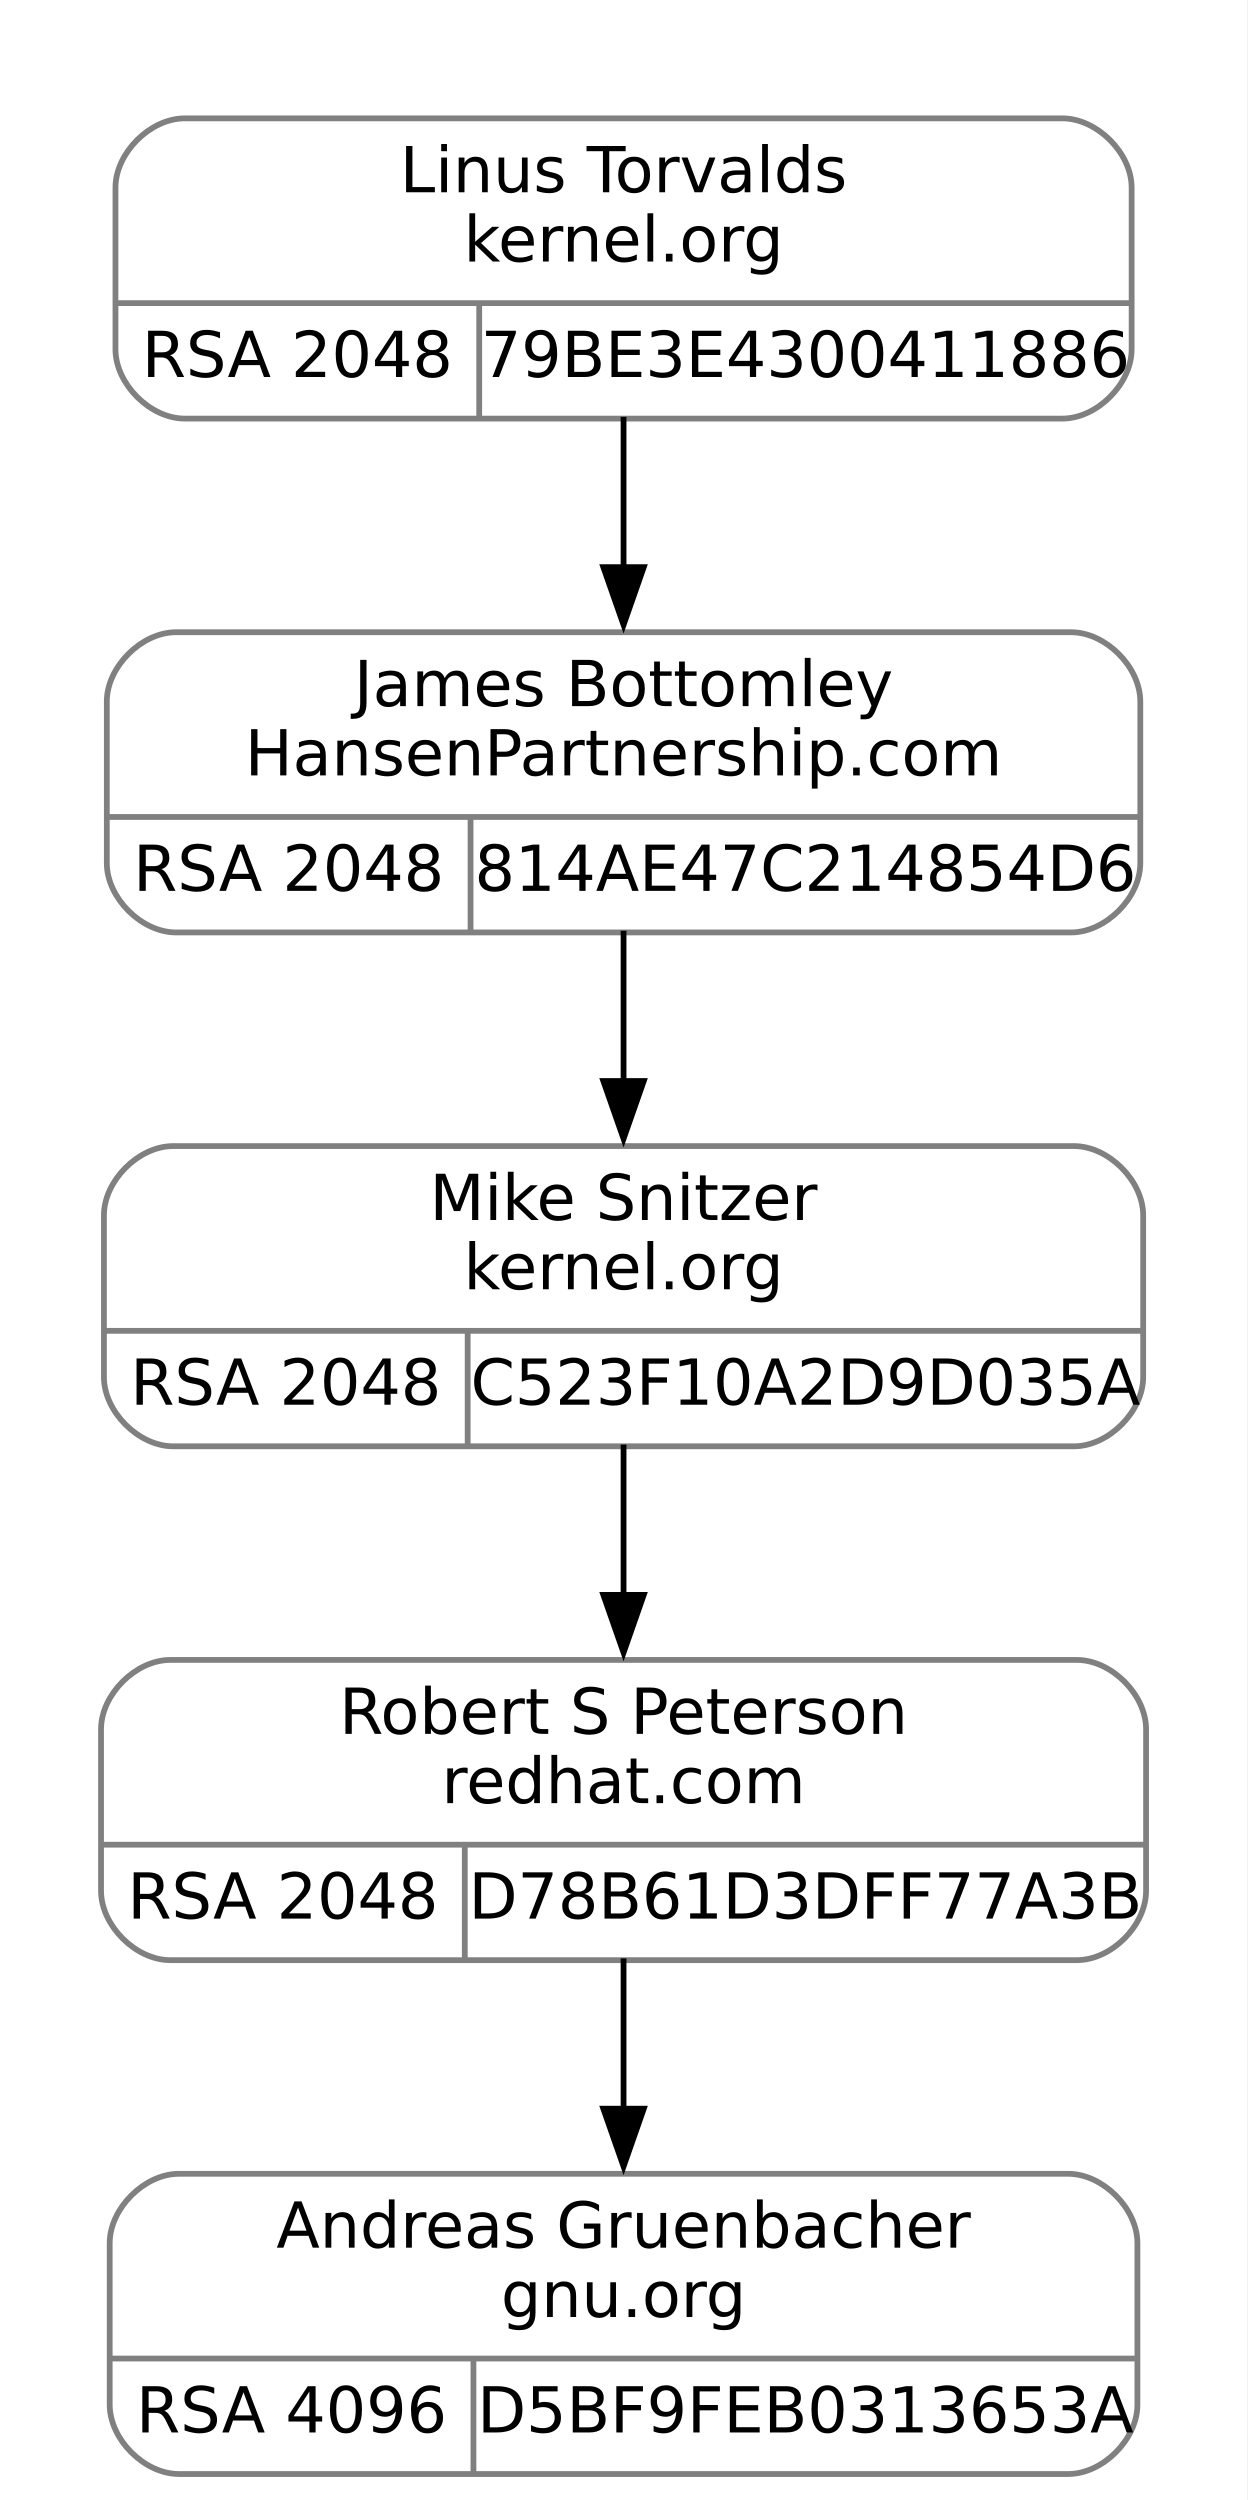
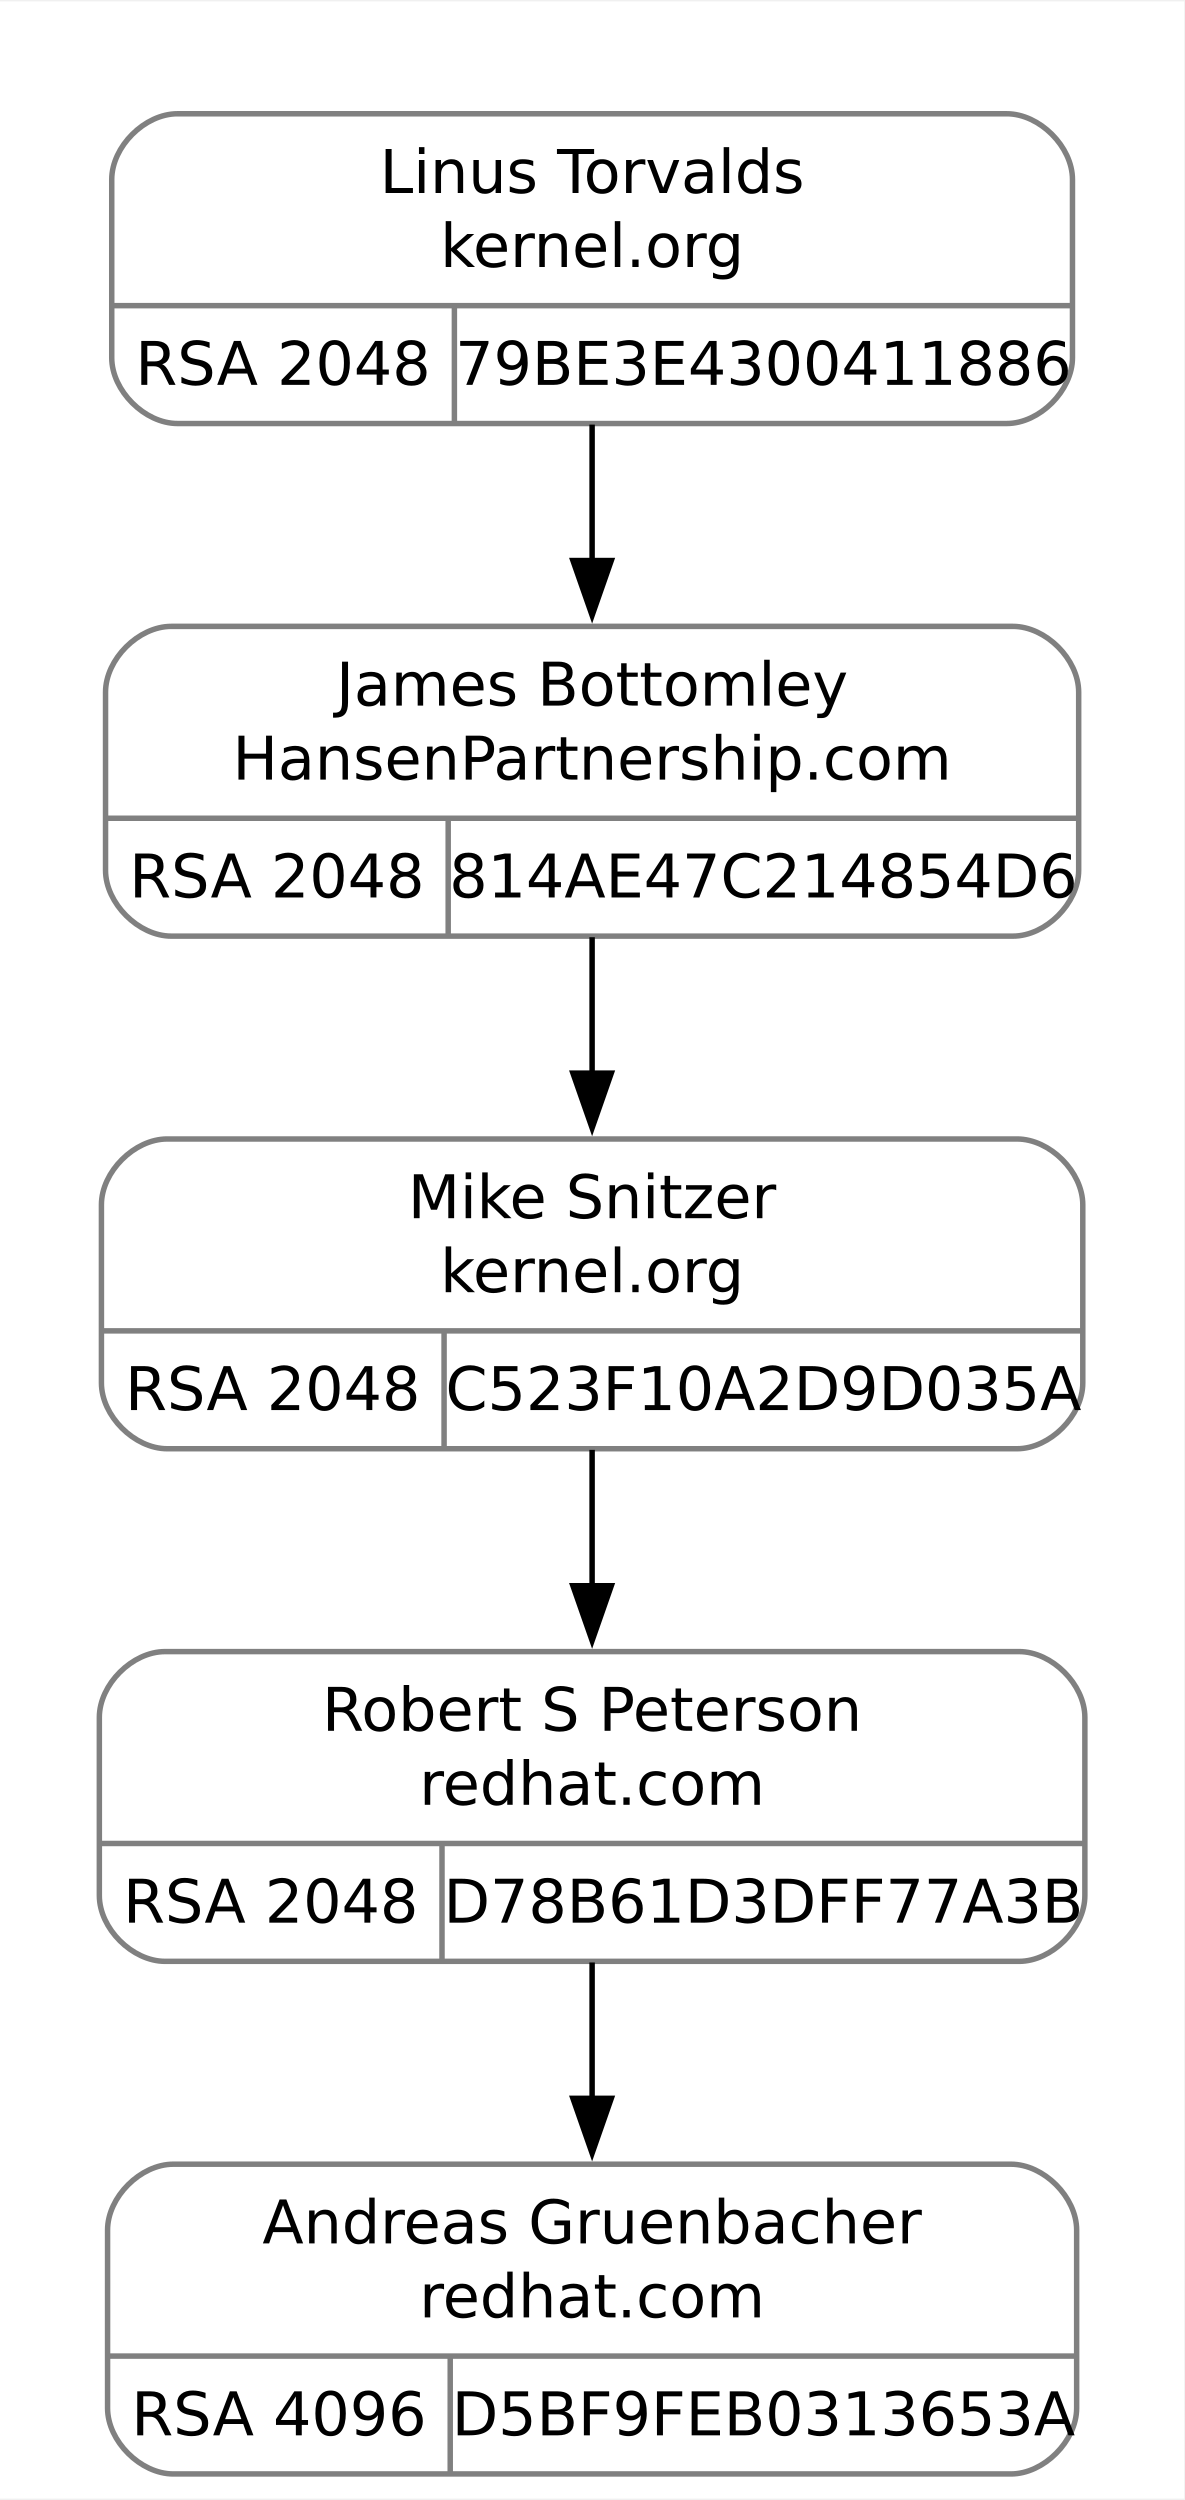
- <svg xmlns="http://www.w3.org/2000/svg" width="216pt" height="433pt" viewBox="0.00 0.00 216.00 433.00">
-   <g id="graph0" class="graph" transform="scale(1 1) rotate(0) translate(4 429)">
-     <polygon fill="white" stroke="none" points="-4,4 -4,-429 212,-429 212,4 -4,4" />
+ <svg xmlns="http://www.w3.org/2000/svg" width="216pt" height="456pt" viewBox="0.00 0.00 216.00 455.50">
+   <g id="graph0" class="graph" transform="scale(1 1) rotate(0) translate(4 451.5)">
+     <polygon fill="white" stroke="none" points="-4,4 -4,-451.5 212,-451.5 212,4 -4,4" />
    <g id="clust1" class="cluster">
-       <polygon fill="none" stroke="white" points="8,-348 8,-417 200,-417 200,-348 8,-348" />
+       <polygon fill="none" stroke="white" points="8,-366 8,-439.5 200,-439.5 200,-366 8,-366" />
    </g>
    <g id="node1" class="node">
-       <path fill="none" stroke="gray" d="M26.5,-267.5C26.5,-267.5 181.5,-267.5 181.5,-267.5 187.5,-267.5 193.5,-273.5 193.5,-279.5 193.5,-279.5 193.5,-307.5 193.5,-307.5 193.5,-313.5 187.5,-319.5 181.5,-319.5 181.5,-319.5 26.5,-319.5 26.5,-319.5 20.5,-319.5 14.5,-313.5 14.5,-307.5 14.5,-307.5 14.5,-279.5 14.5,-279.5 14.5,-273.5 20.5,-267.5 26.5,-267.5" />
-       <text text-anchor="middle" x="104" y="-306.7" font-family="droid sans,dejavu sans,helvetica" font-size="11.00">James Bottomley</text>
-       <text text-anchor="middle" x="104" y="-294.7" font-family="droid sans,dejavu sans,helvetica" font-size="11.00">HansenPartnership.com</text>
-       <polyline fill="none" stroke="gray" points="14.5,-287.5 193.5,-287.5" />
-       <text text-anchor="middle" x="46" y="-274.7" font-family="droid sans,dejavu sans,helvetica" font-size="11.00">RSA 2048</text>
-       <polyline fill="none" stroke="gray" points="77.5,-267.5 77.5,-287.5" />
-       <text text-anchor="middle" x="135.5" y="-274.7" font-family="droid sans,dejavu sans,helvetica" font-size="11.00">814AE47C214854D6</text>
+       <path fill="none" stroke="gray" d="M27.25,-281C27.25,-281 180.75,-281 180.75,-281 186.75,-281 192.75,-287 192.75,-293 192.75,-293 192.75,-325.5 192.75,-325.5 192.75,-331.5 186.75,-337.5 180.75,-337.5 180.75,-337.5 27.25,-337.5 27.25,-337.5 21.25,-337.5 15.25,-331.5 15.25,-325.5 15.25,-325.5 15.25,-293 15.25,-293 15.25,-287 21.25,-281 27.25,-281" />
+       <text text-anchor="middle" x="104" y="-323.05" font-family="droid sans,dejavu sans,helvetica" font-size="11.00">James Bottomley</text>
+       <text text-anchor="middle" x="104" y="-309.55" font-family="droid sans,dejavu sans,helvetica" font-size="11.00">HansenPartnership.com</text>
+       <polyline fill="none" stroke="gray" points="15.25,-302.5 192.75,-302.5" />
+       <text text-anchor="middle" x="46.5" y="-288.05" font-family="droid sans,dejavu sans,helvetica" font-size="11.00">RSA 2048</text>
+       <polyline fill="none" stroke="gray" points="77.75,-281 77.75,-302.5" />
+       <text text-anchor="middle" x="135.25" y="-288.05" font-family="droid sans,dejavu sans,helvetica" font-size="11.00">814AE47C214854D6</text>
    </g>
    <g id="node3" class="node">
-       <path fill="none" stroke="gray" d="M26,-178.5C26,-178.5 182,-178.5 182,-178.5 188,-178.5 194,-184.5 194,-190.5 194,-190.5 194,-218.5 194,-218.5 194,-224.5 188,-230.5 182,-230.5 182,-230.5 26,-230.5 26,-230.5 20,-230.5 14,-224.5 14,-218.5 14,-218.5 14,-190.5 14,-190.5 14,-184.5 20,-178.5 26,-178.5" />
-       <text text-anchor="middle" x="104" y="-217.7" font-family="droid sans,dejavu sans,helvetica" font-size="11.00">Mike Snitzer</text>
-       <text text-anchor="middle" x="104" y="-205.7" font-family="droid sans,dejavu sans,helvetica" font-size="11.00">kernel.org</text>
-       <polyline fill="none" stroke="gray" points="14,-198.5 194,-198.5" />
-       <text text-anchor="middle" x="45.5" y="-185.7" font-family="droid sans,dejavu sans,helvetica" font-size="11.00">RSA 2048</text>
-       <polyline fill="none" stroke="gray" points="77,-178.5 77,-198.5" />
-       <text text-anchor="middle" x="135.5" y="-185.7" font-family="droid sans,dejavu sans,helvetica" font-size="11.00">C523F10A2D9D035A</text>
+       <path fill="none" stroke="gray" d="M26.5,-187.5C26.5,-187.5 181.5,-187.5 181.5,-187.5 187.5,-187.5 193.5,-193.5 193.5,-199.5 193.5,-199.5 193.5,-232 193.5,-232 193.5,-238 187.5,-244 181.5,-244 181.5,-244 26.5,-244 26.5,-244 20.5,-244 14.5,-238 14.5,-232 14.5,-232 14.5,-199.5 14.5,-199.5 14.5,-193.5 20.5,-187.5 26.5,-187.5" />
+       <text text-anchor="middle" x="104" y="-229.55" font-family="droid sans,dejavu sans,helvetica" font-size="11.00">Mike Snitzer</text>
+       <text text-anchor="middle" x="104" y="-216.05" font-family="droid sans,dejavu sans,helvetica" font-size="11.00">kernel.org</text>
+       <polyline fill="none" stroke="gray" points="14.5,-209 193.5,-209" />
+       <text text-anchor="middle" x="45.75" y="-194.55" font-family="droid sans,dejavu sans,helvetica" font-size="11.00">RSA 2048</text>
+       <polyline fill="none" stroke="gray" points="77,-187.5 77,-209" />
+       <text text-anchor="middle" x="135.25" y="-194.55" font-family="droid sans,dejavu sans,helvetica" font-size="11.00">C523F10A2D9D035A</text>
    </g>
    <g id="edge2" class="edge">
-       <path fill="none" stroke="black" d="M104,-267.8C104,-259.63 104,-250.36 104,-241.51" />
-       <polygon fill="black" stroke="black" points="107.5,-241.77 104,-231.77 100.5,-241.77 107.5,-241.77" />
+       <path fill="none" stroke="black" d="M104,-280.8C104,-273 104,-264.35 104,-255.99" />
+       <polygon fill="black" stroke="black" points="107.5,-256.01 104,-246.01 100.5,-256.01 107.5,-256.01" />
    </g>
    <g id="node2" class="node">
-       <path fill="none" stroke="gray" d="M28,-356.5C28,-356.5 180,-356.5 180,-356.5 186,-356.5 192,-362.5 192,-368.5 192,-368.5 192,-396.5 192,-396.5 192,-402.5 186,-408.5 180,-408.5 180,-408.5 28,-408.5 28,-408.5 22,-408.5 16,-402.5 16,-396.5 16,-396.5 16,-368.5 16,-368.5 16,-362.5 22,-356.5 28,-356.5" />
-       <text text-anchor="middle" x="104" y="-395.7" font-family="droid sans,dejavu sans,helvetica" font-size="11.00">Linus Torvalds</text>
-       <text text-anchor="middle" x="104" y="-383.7" font-family="droid sans,dejavu sans,helvetica" font-size="11.00">kernel.org</text>
-       <polyline fill="none" stroke="gray" points="16,-376.5 192,-376.5" />
-       <text text-anchor="middle" x="47.5" y="-363.7" font-family="droid sans,dejavu sans,helvetica" font-size="11.00">RSA 2048</text>
-       <polyline fill="none" stroke="gray" points="79,-356.5 79,-376.5" />
-       <text text-anchor="middle" x="135.5" y="-363.7" font-family="droid sans,dejavu sans,helvetica" font-size="11.00">79BE3E4300411886</text>
+       <path fill="none" stroke="gray" d="M28.38,-374.5C28.38,-374.5 179.62,-374.5 179.62,-374.5 185.62,-374.5 191.62,-380.5 191.62,-386.5 191.62,-386.5 191.62,-419 191.62,-419 191.62,-425 185.62,-431 179.62,-431 179.62,-431 28.38,-431 28.38,-431 22.38,-431 16.38,-425 16.38,-419 16.38,-419 16.38,-386.5 16.38,-386.5 16.38,-380.5 22.38,-374.5 28.38,-374.5" />
+       <text text-anchor="middle" x="104" y="-416.55" font-family="droid sans,dejavu sans,helvetica" font-size="11.00">Linus Torvalds</text>
+       <text text-anchor="middle" x="104" y="-403.05" font-family="droid sans,dejavu sans,helvetica" font-size="11.00">kernel.org</text>
+       <polyline fill="none" stroke="gray" points="16.38,-396 191.62,-396" />
+       <text text-anchor="middle" x="47.62" y="-381.55" font-family="droid sans,dejavu sans,helvetica" font-size="11.00">RSA 2048</text>
+       <polyline fill="none" stroke="gray" points="78.88,-374.5 78.88,-396" />
+       <text text-anchor="middle" x="135.25" y="-381.55" font-family="droid sans,dejavu sans,helvetica" font-size="11.00">79BE3E4300411886</text>
    </g>
    <g id="edge1" class="edge">
-       <path fill="none" stroke="black" d="M104,-356.8C104,-348.63 104,-339.36 104,-330.51" />
-       <polygon fill="black" stroke="black" points="107.5,-330.77 104,-320.77 100.5,-330.77 107.5,-330.77" />
+       <path fill="none" stroke="black" d="M104,-374.3C104,-366.5 104,-357.85 104,-349.49" />
+       <polygon fill="black" stroke="black" points="107.5,-349.51 104,-339.51 100.5,-349.51 107.5,-349.51" />
    </g>
    <g id="node4" class="node">
-       <path fill="none" stroke="gray" d="M25.5,-89.5C25.5,-89.5 182.5,-89.5 182.5,-89.5 188.5,-89.5 194.5,-95.5 194.5,-101.5 194.5,-101.5 194.5,-129.5 194.5,-129.5 194.5,-135.5 188.5,-141.5 182.5,-141.5 182.5,-141.5 25.5,-141.5 25.5,-141.5 19.5,-141.5 13.5,-135.5 13.5,-129.5 13.5,-129.5 13.5,-101.5 13.5,-101.5 13.5,-95.5 19.5,-89.5 25.5,-89.5" />
-       <text text-anchor="middle" x="104" y="-128.7" font-family="droid sans,dejavu sans,helvetica" font-size="11.00">Robert S Peterson</text>
-       <text text-anchor="middle" x="104" y="-116.7" font-family="droid sans,dejavu sans,helvetica" font-size="11.00">redhat.com</text>
-       <polyline fill="none" stroke="gray" points="13.5,-109.5 194.5,-109.5" />
-       <text text-anchor="middle" x="45" y="-96.7" font-family="droid sans,dejavu sans,helvetica" font-size="11.00">RSA 2048</text>
-       <polyline fill="none" stroke="gray" points="76.5,-89.5 76.5,-109.5" />
-       <text text-anchor="middle" x="135.5" y="-96.7" font-family="droid sans,dejavu sans,helvetica" font-size="11.00">D78B61D3DFF77A3B</text>
+       <path fill="none" stroke="gray" d="M26.12,-94C26.12,-94 181.88,-94 181.88,-94 187.88,-94 193.88,-100 193.88,-106 193.88,-106 193.88,-138.5 193.88,-138.5 193.88,-144.5 187.88,-150.5 181.88,-150.5 181.88,-150.5 26.12,-150.5 26.12,-150.5 20.12,-150.5 14.12,-144.5 14.12,-138.5 14.12,-138.5 14.12,-106 14.12,-106 14.12,-100 20.12,-94 26.12,-94" />
+       <text text-anchor="middle" x="104" y="-136.05" font-family="droid sans,dejavu sans,helvetica" font-size="11.00">Robert S Peterson</text>
+       <text text-anchor="middle" x="104" y="-122.55" font-family="droid sans,dejavu sans,helvetica" font-size="11.00">redhat.com</text>
+       <polyline fill="none" stroke="gray" points="14.12,-115.5 193.88,-115.5" />
+       <text text-anchor="middle" x="45.38" y="-101.05" font-family="droid sans,dejavu sans,helvetica" font-size="11.00">RSA 2048</text>
+       <polyline fill="none" stroke="gray" points="76.62,-94 76.62,-115.5" />
+       <text text-anchor="middle" x="135.25" y="-101.05" font-family="droid sans,dejavu sans,helvetica" font-size="11.00">D78B61D3DFF77A3B</text>
    </g>
    <g id="edge3" class="edge">
-       <path fill="none" stroke="black" d="M104,-178.8C104,-170.63 104,-161.36 104,-152.51" />
-       <polygon fill="black" stroke="black" points="107.5,-152.77 104,-142.77 100.5,-152.77 107.5,-152.77" />
+       <path fill="none" stroke="black" d="M104,-187.3C104,-179.5 104,-170.85 104,-162.49" />
+       <polygon fill="black" stroke="black" points="107.5,-162.51 104,-152.51 100.5,-162.51 107.5,-162.51" />
    </g>
    <g id="node5" class="node">
-       <path fill="none" stroke="gray" d="M27,-0.5C27,-0.5 181,-0.5 181,-0.5 187,-0.5 193,-6.5 193,-12.5 193,-12.5 193,-40.5 193,-40.5 193,-46.5 187,-52.5 181,-52.5 181,-52.5 27,-52.5 27,-52.5 21,-52.5 15,-46.5 15,-40.5 15,-40.5 15,-12.5 15,-12.5 15,-6.5 21,-0.5 27,-0.5" />
-       <text text-anchor="middle" x="104" y="-39.7" font-family="droid sans,dejavu sans,helvetica" font-size="11.00">Andreas Gruenbacher</text>
-       <text text-anchor="middle" x="104" y="-27.7" font-family="droid sans,dejavu sans,helvetica" font-size="11.00">gnu.org</text>
-       <polyline fill="none" stroke="gray" points="15,-20.5 193,-20.5" />
-       <text text-anchor="middle" x="46.5" y="-7.7" font-family="droid sans,dejavu sans,helvetica" font-size="11.00">RSA 4096</text>
-       <polyline fill="none" stroke="gray" points="78,-0.5 78,-20.5" />
-       <text text-anchor="middle" x="135.5" y="-7.7" font-family="droid sans,dejavu sans,helvetica" font-size="11.00">D5BF9FEB0313653A</text>
+       <path fill="none" stroke="gray" d="M27.62,-0.5C27.62,-0.5 180.38,-0.5 180.38,-0.5 186.38,-0.5 192.38,-6.5 192.38,-12.5 192.38,-12.5 192.38,-45 192.38,-45 192.38,-51 186.38,-57 180.38,-57 180.38,-57 27.62,-57 27.62,-57 21.62,-57 15.62,-51 15.62,-45 15.62,-45 15.62,-12.5 15.62,-12.5 15.62,-6.5 21.62,-0.5 27.62,-0.5" />
+       <text text-anchor="middle" x="104" y="-42.55" font-family="droid sans,dejavu sans,helvetica" font-size="11.00">Andreas Gruenbacher</text>
+       <text text-anchor="middle" x="104" y="-29.05" font-family="droid sans,dejavu sans,helvetica" font-size="11.00">redhat.com</text>
+       <polyline fill="none" stroke="gray" points="15.62,-22 192.38,-22" />
+       <text text-anchor="middle" x="46.88" y="-7.55" font-family="droid sans,dejavu sans,helvetica" font-size="11.00">RSA 4096</text>
+       <polyline fill="none" stroke="gray" points="78.12,-0.5 78.12,-22" />
+       <text text-anchor="middle" x="135.25" y="-7.55" font-family="droid sans,dejavu sans,helvetica" font-size="11.00">D5BF9FEB0313653A</text>
    </g>
    <g id="edge4" class="edge">
-       <path fill="none" stroke="black" d="M104,-89.8C104,-81.63 104,-72.36 104,-63.51" />
-       <polygon fill="black" stroke="black" points="107.5,-63.77 104,-53.77 100.5,-63.77 107.5,-63.77" />
+       <path fill="none" stroke="black" d="M104,-93.8C104,-86 104,-77.35 104,-68.99" />
+       <polygon fill="black" stroke="black" points="107.5,-69.01 104,-59.01 100.5,-69.01 107.5,-69.01" />
    </g>
  </g>
</svg>
